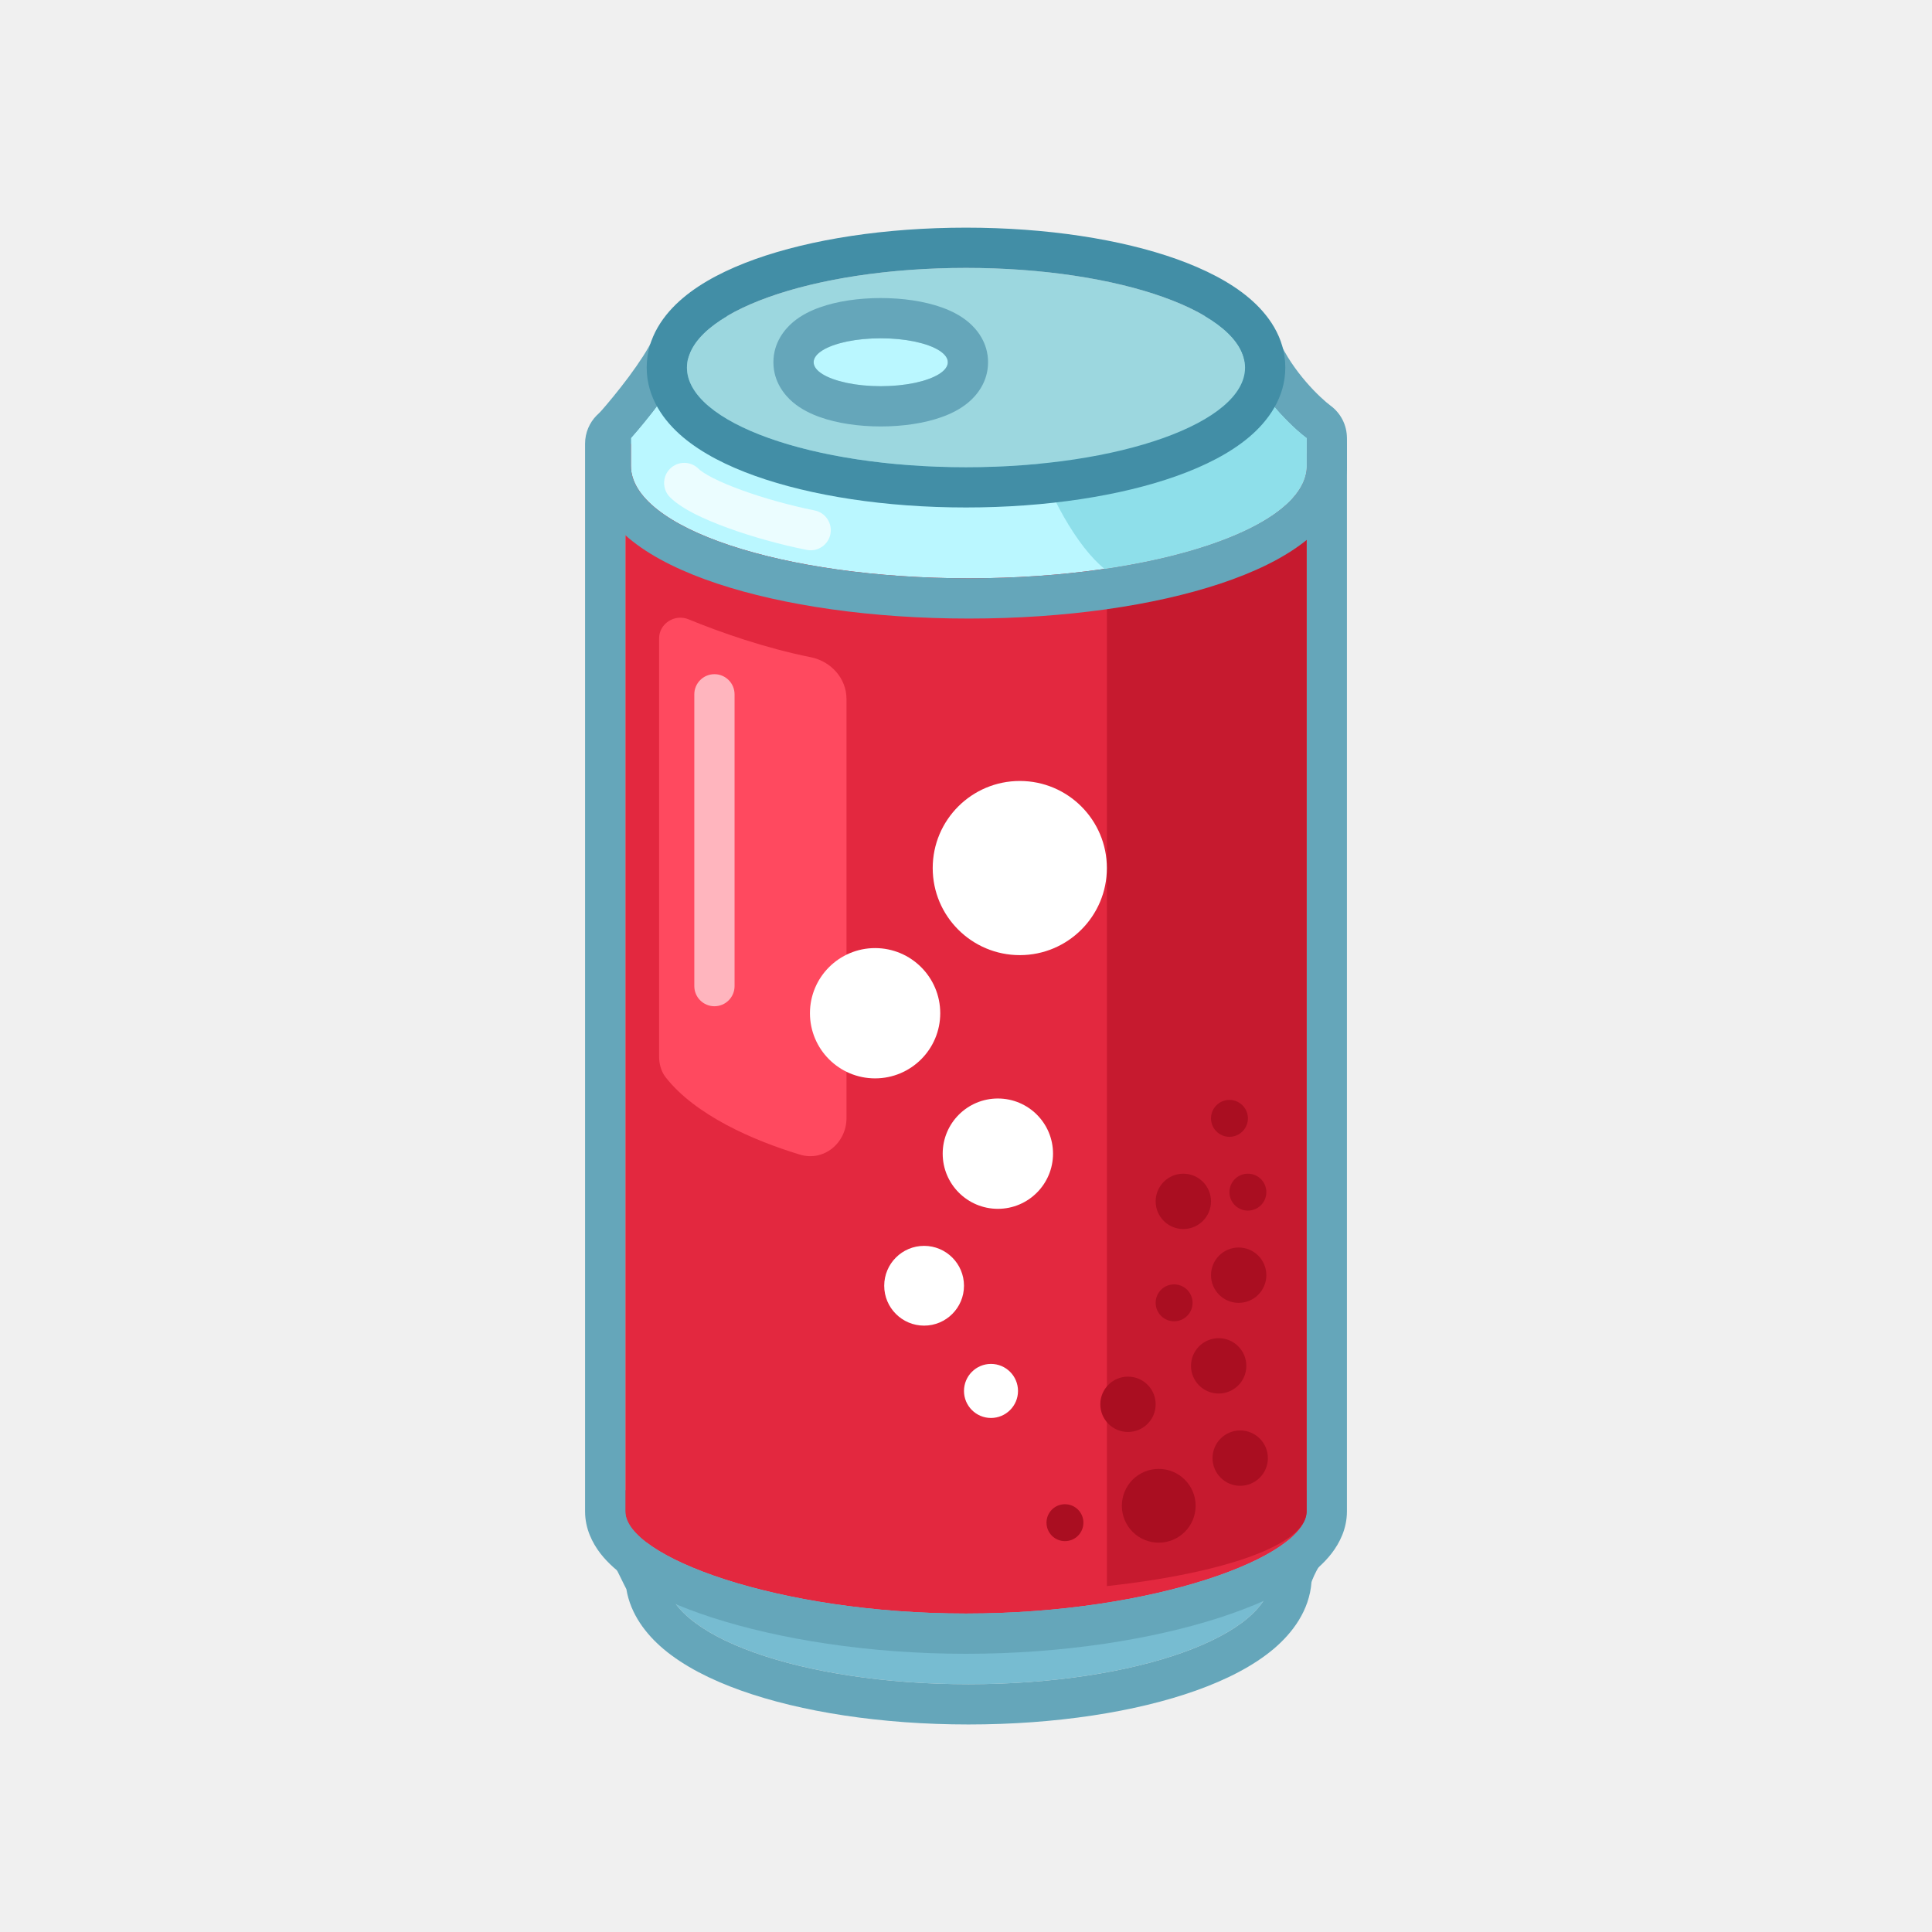
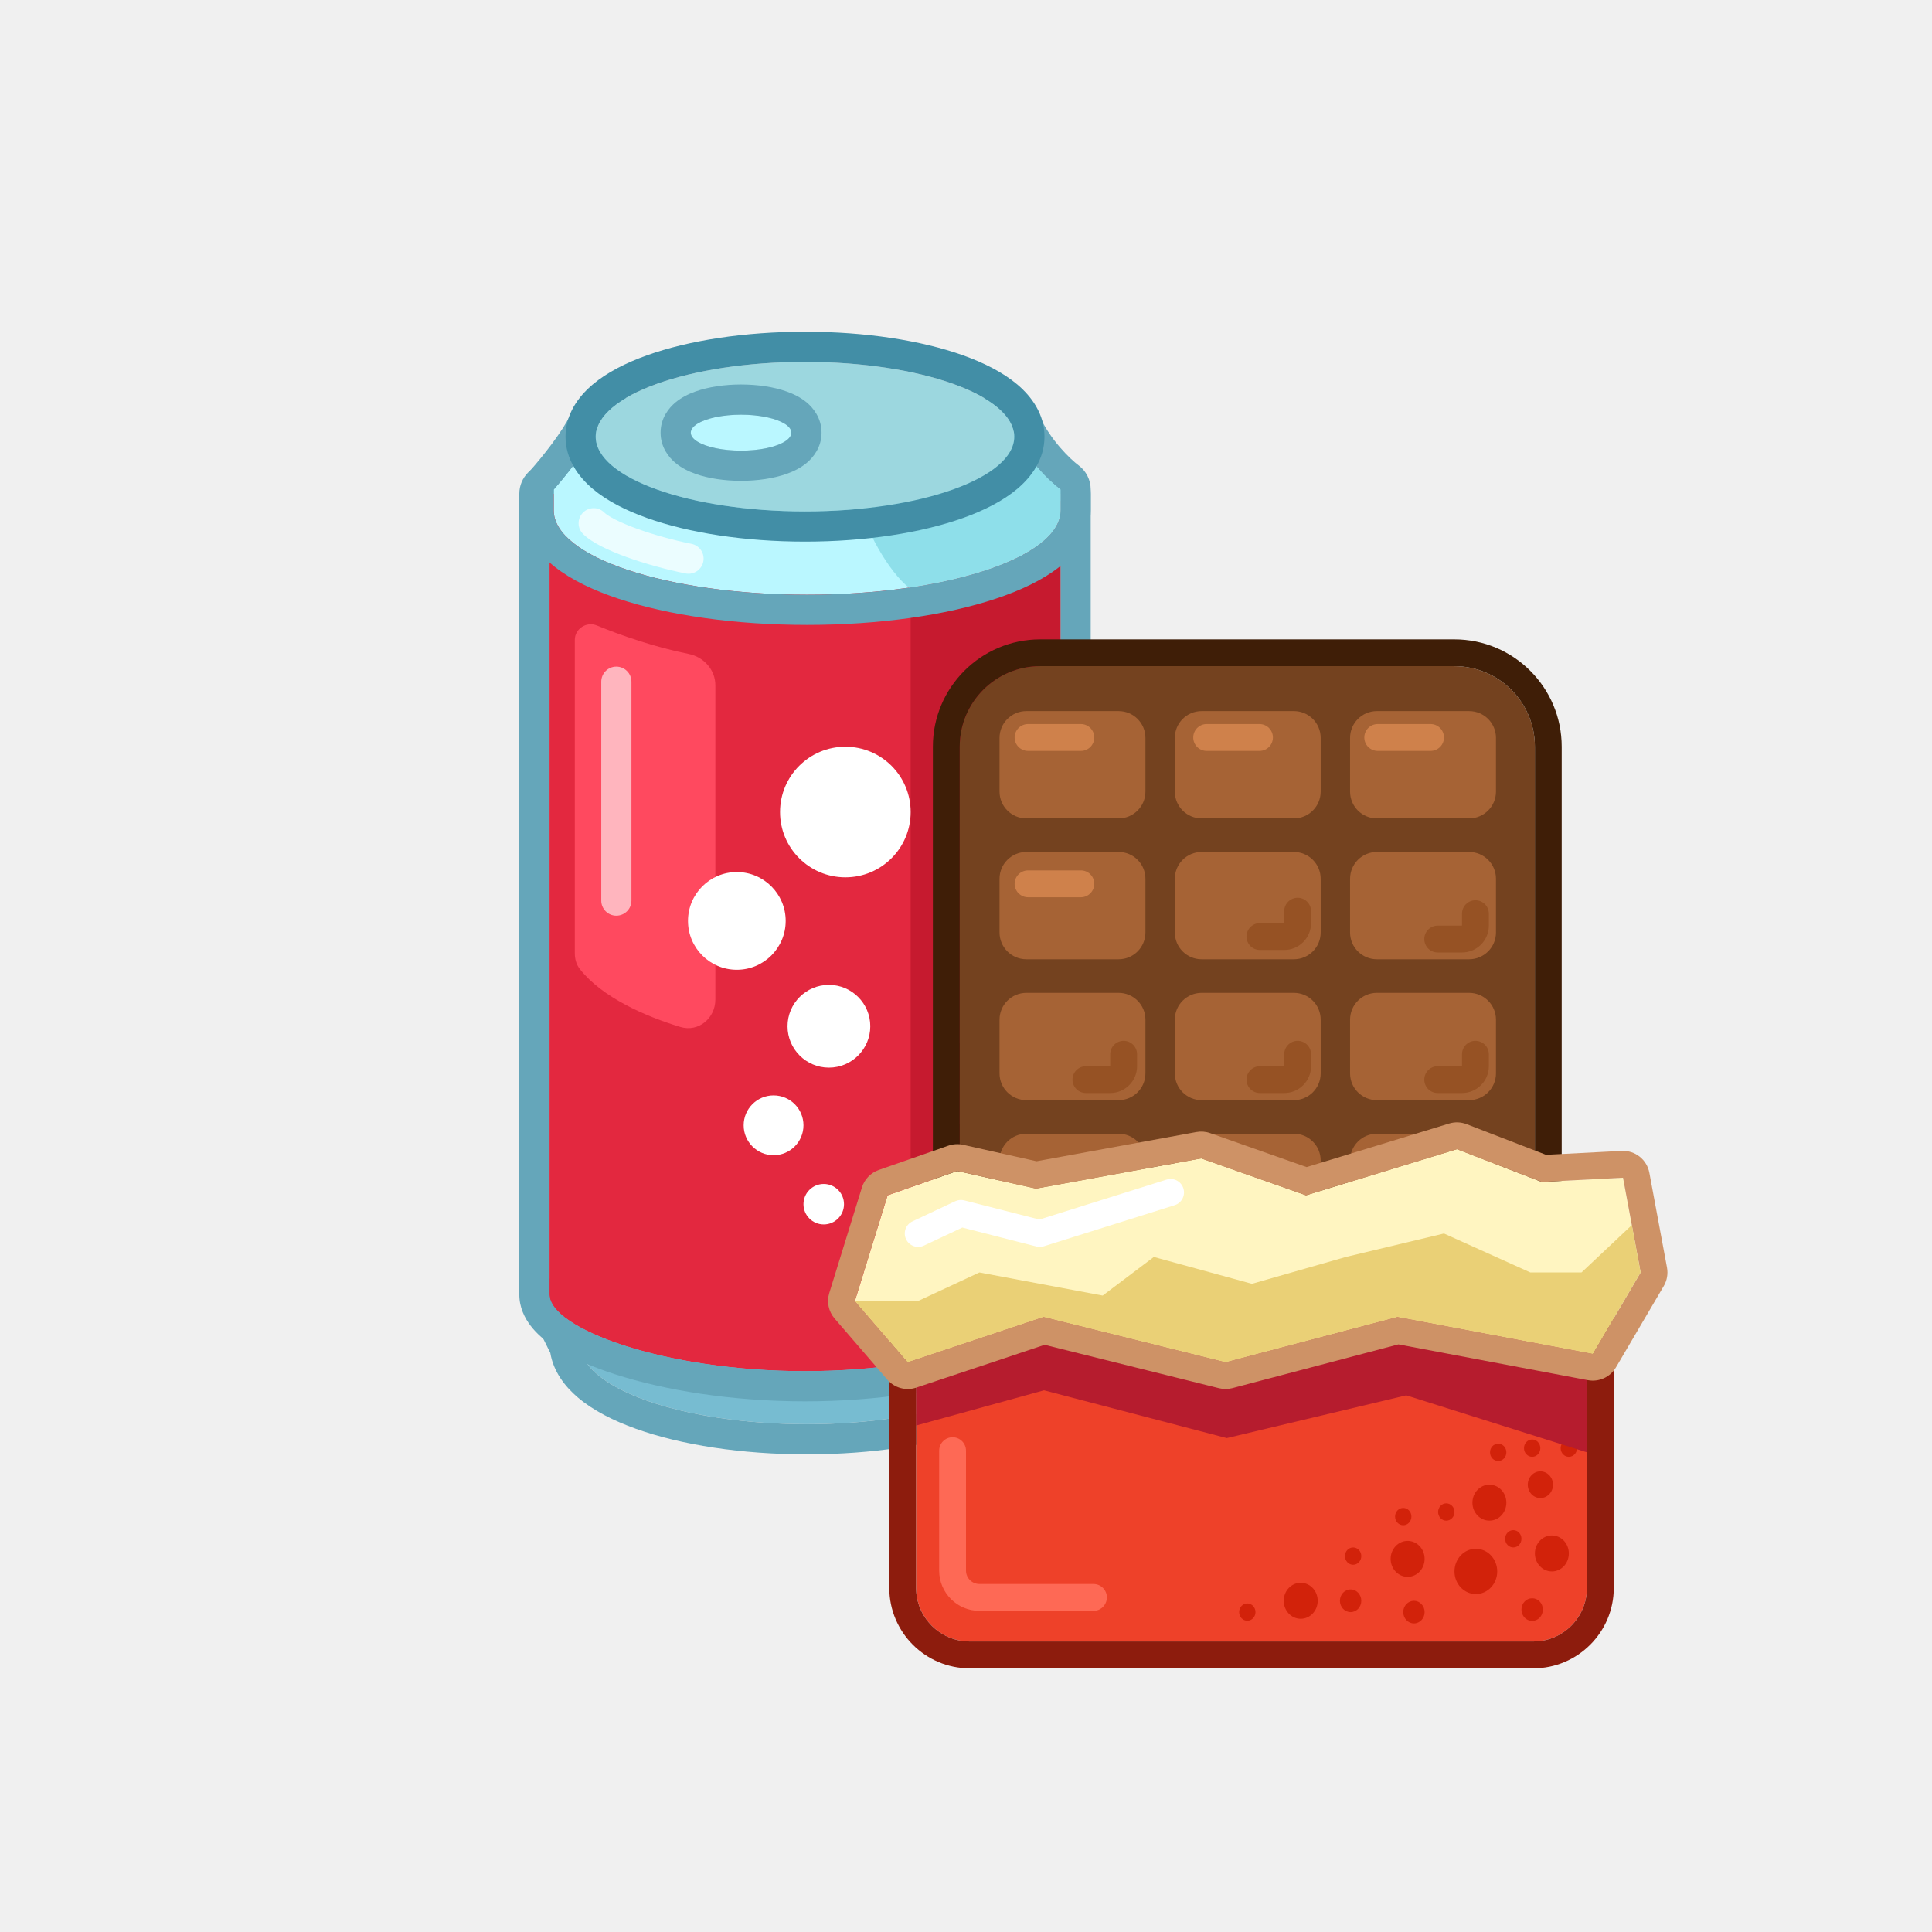
<svg xmlns="http://www.w3.org/2000/svg" width="48" height="48" viewBox="0 0 48 48" fill="none">
-   <path d="M24.062 41.844C28.219 41.844 31.589 40.641 31.589 39.156C31.638 38.881 31.967 38.188 32.25 38H15.75C16.15 38.2 16.357 38.938 16.536 39.156C16.536 40.641 19.906 41.844 24.062 41.844Z" fill="#77BCD1" />
-   <path fill-rule="evenodd" clip-rule="evenodd" d="M32.25 38C32.011 38.158 31.74 38.677 31.631 39C31.611 39.06 31.597 39.113 31.589 39.156C31.589 40.641 28.219 41.844 24.062 41.844C19.905 41.844 16.536 40.641 16.536 39.156C16.504 39.118 16.472 39.064 16.439 39C16.409 38.943 16.377 38.878 16.344 38.809C16.2 38.51 16.018 38.134 15.75 38H32.25ZM15.562 39.481C15.538 39.436 15.516 39.392 15.497 39.353C15.473 39.305 15.453 39.264 15.434 39.225C15.402 39.159 15.375 39.102 15.34 39.035C15.293 38.946 15.258 38.89 15.233 38.856C14.864 38.633 14.676 38.196 14.777 37.77C14.883 37.319 15.286 37 15.75 37H32.25C32.691 37 33.08 37.289 33.207 37.712C33.329 38.115 33.184 38.549 32.851 38.799C32.847 38.804 32.842 38.811 32.836 38.819C32.801 38.865 32.758 38.933 32.713 39.017C32.669 39.1 32.631 39.183 32.603 39.253C32.595 39.275 32.588 39.292 32.584 39.306C32.531 40.014 32.111 40.571 31.643 40.967C31.137 41.394 30.465 41.733 29.721 41.999C28.225 42.533 26.224 42.844 24.062 42.844C21.9 42.844 19.9 42.533 18.404 41.999C17.66 41.733 16.988 41.394 16.482 40.967C16.053 40.604 15.665 40.106 15.562 39.481Z" fill="#65A6BA" />
-   <path d="M32.464 11.023H15.536V37.55C15.536 38.675 19.325 40.088 24 40.088C28.675 40.088 32.464 38.675 32.464 37.55V11.023Z" fill="#E3283F" />
-   <path fill-rule="evenodd" clip-rule="evenodd" d="M14.536 11.023C14.536 10.471 14.983 10.023 15.536 10.023H32.464C33.017 10.023 33.464 10.471 33.464 11.023V37.55C33.464 37.98 33.283 38.334 33.084 38.593C32.886 38.85 32.628 39.067 32.361 39.249C31.825 39.612 31.107 39.93 30.292 40.193C28.65 40.722 26.429 41.088 24 41.088C21.571 41.088 19.35 40.722 17.708 40.193C16.893 39.93 16.175 39.612 15.639 39.249C15.372 39.067 15.114 38.85 14.915 38.593C14.717 38.334 14.536 37.98 14.536 37.55V11.023ZM32.464 11.023V37.55C32.464 38.675 28.675 40.088 24 40.088C19.325 40.088 15.536 38.675 15.536 37.55V11.023H32.464Z" fill="#65A6BA" />
-   <path d="M32.464 37.55V11.262H27.5V39.406C30.428 39.085 32.464 38.375 32.464 37.55Z" fill="#C61A2F" />
-   <path d="M29.705 37.41C29.705 37.917 29.294 38.327 28.788 38.327C28.282 38.327 27.872 37.917 27.872 37.41C27.872 36.904 28.282 36.494 28.788 36.494C29.294 36.494 29.705 36.904 29.705 37.41Z" fill="#AA0E21" />
-   <path d="M31.5 36.226C31.5 36.606 31.192 36.914 30.812 36.914C30.433 36.914 30.125 36.606 30.125 36.226C30.125 35.847 30.433 35.539 30.812 35.539C31.192 35.539 31.5 35.847 31.5 36.226Z" fill="#AA0E21" />
-   <path d="M28.712 34.889C28.712 35.269 28.404 35.577 28.024 35.577C27.645 35.577 27.337 35.269 27.337 34.889C27.337 34.51 27.645 34.202 28.024 34.202C28.404 34.202 28.712 34.51 28.712 34.889Z" fill="#AA0E21" />
-   <path d="M31.462 31.681C31.462 32.061 31.154 32.369 30.774 32.369C30.395 32.369 30.087 32.061 30.087 31.681C30.087 31.302 30.395 30.994 30.774 30.994C31.154 30.994 31.462 31.302 31.462 31.681Z" fill="#AA0E21" />
-   <path d="M29.629 32.368C29.629 32.622 29.423 32.827 29.17 32.827C28.917 32.827 28.712 32.622 28.712 32.368C28.712 32.115 28.917 31.91 29.17 31.91C29.423 31.91 29.629 32.115 29.629 32.368Z" fill="#AA0E21" />
-   <path d="M31.462 29.619C31.462 29.872 31.257 30.077 31.003 30.077C30.75 30.077 30.545 29.872 30.545 29.619C30.545 29.365 30.75 29.16 31.003 29.16C31.257 29.16 31.462 29.365 31.462 29.619Z" fill="#AA0E21" />
-   <path d="M30.965 33.935C30.965 34.314 30.657 34.622 30.278 34.622C29.898 34.622 29.59 34.314 29.59 33.935C29.59 33.555 29.898 33.247 30.278 33.247C30.657 33.247 30.965 33.555 30.965 33.935Z" fill="#AA0E21" />
-   <path d="M30.087 29.848C30.087 30.227 29.779 30.535 29.399 30.535C29.02 30.535 28.712 30.227 28.712 29.848C28.712 29.468 29.02 29.16 29.399 29.16C29.779 29.16 30.087 29.468 30.087 29.848Z" fill="#AA0E21" />
-   <path d="M31.004 27.785C31.004 28.038 30.798 28.244 30.545 28.244C30.292 28.244 30.087 28.038 30.087 27.785C30.087 27.532 30.292 27.327 30.545 27.327C30.798 27.327 31.004 27.532 31.004 27.785Z" fill="#AA0E21" />
-   <path d="M26.917 37.83C26.917 38.084 26.712 38.289 26.458 38.289C26.205 38.289 26 38.084 26 37.83C26 37.577 26.205 37.372 26.458 37.372C26.712 37.372 26.917 37.577 26.917 37.83Z" fill="#AA0E21" />
-   <path d="M24.07 14.368C28.706 14.368 32.464 13.117 32.464 11.574V10.883C32.113 10.624 31.299 9.852 30.852 8.847H17.123C16.825 9.506 16.034 10.479 15.675 10.883V11.574C15.675 13.117 19.433 14.368 24.07 14.368Z" fill="#BAF7FF" />
-   <path fill-rule="evenodd" clip-rule="evenodd" d="M14.675 10.883C14.675 10.639 14.765 10.403 14.927 10.22C15.089 10.037 15.358 9.715 15.62 9.364C15.891 8.998 16.109 8.662 16.212 8.435C16.373 8.077 16.73 7.847 17.123 7.847H30.852C31.248 7.847 31.606 8.08 31.767 8.441C32.123 9.245 32.803 9.89 33.059 10.08C33.314 10.268 33.464 10.567 33.464 10.883V11.574C33.464 12.398 32.962 13.024 32.423 13.448C31.873 13.881 31.139 14.227 30.321 14.499C28.675 15.047 26.465 15.368 24.07 15.368C21.674 15.368 19.464 15.047 17.818 14.499C17 14.227 16.266 13.881 15.716 13.448C15.178 13.024 14.675 12.398 14.675 11.574V10.883ZM17.123 8.847H30.852C31.299 9.852 32.113 10.624 32.464 10.883V11.574C32.464 13.117 28.706 14.368 24.07 14.368C19.433 14.368 15.675 13.117 15.675 11.574V10.883C16.034 10.479 16.825 9.506 17.123 8.847Z" fill="#65A6BA" />
-   <path d="M32.464 10.883V11.574C32.464 12.718 30.4 13.701 27.443 14.134C26.788 13.612 26 12.281 25.625 10.883C25.625 10.883 27.8 10.848 29 10.25C29.812 9.845 30.853 8.847 30.853 8.847C31.299 9.852 32.113 10.624 32.464 10.883Z" fill="#8EDFEA" />
-   <path d="M30.933 9.132C30.933 10.499 27.829 11.608 24 11.608C20.171 11.608 17.067 10.499 17.067 9.132C17.067 7.764 20.171 6.656 24 6.656C27.829 6.656 30.933 7.764 30.933 9.132Z" fill="#9CD7DF" />
-   <path fill-rule="evenodd" clip-rule="evenodd" d="M29.239 11.824C27.85 12.32 25.998 12.608 24 12.608C22.002 12.608 20.15 12.32 18.761 11.824C18.071 11.578 17.442 11.261 16.967 10.86C16.495 10.462 16.067 9.882 16.067 9.132C16.067 8.381 16.495 7.802 16.967 7.404C17.442 7.002 18.071 6.686 18.761 6.439C20.15 5.943 22.002 5.656 24 5.656C25.998 5.656 27.85 5.943 29.239 6.439C29.928 6.686 30.558 7.002 31.033 7.404C31.504 7.802 31.933 8.381 31.933 9.132C31.933 9.882 31.504 10.462 31.033 10.86C30.558 11.261 29.928 11.578 29.239 11.824ZM24 11.608C27.829 11.608 30.933 10.499 30.933 9.132C30.933 7.764 27.829 6.656 24 6.656C20.171 6.656 17.067 7.764 17.067 9.132C17.067 10.499 20.171 11.608 24 11.608Z" fill="#428EA6" />
-   <path d="M23.548 9C23.548 9.328 22.802 9.595 21.882 9.595C20.961 9.595 20.215 9.328 20.215 9C20.215 8.671 20.961 8.405 21.882 8.405C22.802 8.405 23.548 8.671 23.548 9Z" fill="#BAF7FF" />
-   <path fill-rule="evenodd" clip-rule="evenodd" d="M22.746 9.508C22.735 9.511 22.723 9.514 22.71 9.516C22.466 9.566 22.183 9.595 21.882 9.595C21.58 9.595 21.297 9.566 21.053 9.516C21.041 9.514 21.029 9.511 21.017 9.508C20.536 9.404 20.215 9.215 20.215 9C20.215 8.784 20.536 8.595 21.017 8.491C21.029 8.488 21.041 8.486 21.053 8.483C21.297 8.433 21.58 8.405 21.882 8.405C22.183 8.405 22.466 8.433 22.71 8.483C22.723 8.486 22.735 8.488 22.746 8.491C23.227 8.595 23.548 8.784 23.548 9C23.548 9.215 23.227 9.404 22.746 9.508ZM23.396 10.362C22.961 10.518 22.425 10.595 21.882 10.595C21.338 10.595 20.802 10.518 20.367 10.362C20.154 10.286 19.91 10.172 19.701 9.995C19.497 9.823 19.215 9.49 19.215 9C19.215 8.509 19.497 8.177 19.701 8.004C19.91 7.827 20.154 7.713 20.367 7.637C20.802 7.482 21.338 7.405 21.882 7.405C22.425 7.405 22.961 7.482 23.396 7.637C23.61 7.713 23.853 7.827 24.062 8.004C24.267 8.177 24.548 8.509 24.548 9C24.548 9.49 24.267 9.823 24.062 9.995C23.853 10.172 23.61 10.286 23.396 10.362Z" fill="#65A6BA" />
-   <path fill-rule="evenodd" clip-rule="evenodd" d="M16.646 11.646C16.842 11.451 17.158 11.451 17.354 11.646C17.401 11.694 17.515 11.775 17.717 11.878C17.91 11.976 18.153 12.078 18.429 12.178C18.98 12.379 19.637 12.561 20.239 12.682C20.509 12.736 20.685 12.999 20.631 13.27C20.577 13.541 20.313 13.716 20.043 13.662C19.394 13.533 18.689 13.337 18.087 13.118C17.786 13.009 17.504 12.891 17.264 12.77C17.034 12.652 16.807 12.514 16.646 12.354C16.451 12.158 16.451 11.842 16.646 11.646Z" fill="#EBFDFF" />
-   <path d="M20.146 16.329C19.015 16.103 17.891 15.709 17.105 15.386C16.764 15.246 16.375 15.492 16.375 15.862V26.246C16.375 26.432 16.424 26.618 16.538 26.765C17.273 27.705 18.712 28.335 19.874 28.686C20.469 28.866 21.031 28.398 21.031 27.776V17.365C21.031 16.855 20.646 16.43 20.146 16.329Z" fill="#FF495F" />
-   <path fill-rule="evenodd" clip-rule="evenodd" d="M17.75 16.75C18.026 16.75 18.25 16.974 18.25 17.25V24.5C18.25 24.776 18.026 25 17.75 25C17.474 25 17.25 24.776 17.25 24.5V17.25C17.25 16.974 17.474 16.75 17.75 16.75Z" fill="#FFB5BE" />
-   <path d="M23.95 31.944C23.95 32.491 23.506 32.935 22.959 32.935C22.412 32.935 21.968 32.491 21.968 31.944C21.968 31.397 22.412 30.953 22.959 30.953C23.506 30.953 23.95 31.397 23.95 31.944Z" fill="white" />
-   <path d="M25.292 34.558C25.292 34.928 24.991 35.229 24.621 35.229C24.25 35.229 23.95 34.928 23.95 34.558C23.95 34.187 24.25 33.886 24.621 33.886C24.991 33.886 25.292 34.187 25.292 34.558Z" fill="white" />
-   <path d="M26.162 28.662C26.162 29.419 25.549 30.033 24.792 30.033C24.035 30.033 23.421 29.419 23.421 28.662C23.421 27.905 24.035 27.292 24.792 27.292C25.549 27.292 26.162 27.905 26.162 28.662Z" fill="white" />
-   <path d="M23.36 25.173C23.36 26.067 22.635 26.792 21.741 26.792C20.848 26.792 20.123 26.067 20.123 25.173C20.123 24.28 20.848 23.555 21.741 23.555C22.635 23.555 23.36 24.28 23.36 25.173Z" fill="white" />
-   <path d="M27.5 21.567C27.5 22.761 26.531 23.73 25.337 23.73C24.142 23.73 23.173 22.761 23.173 21.567C23.173 20.372 24.142 19.403 25.337 19.403C26.531 19.403 27.5 20.372 27.5 21.567Z" fill="white" />
+   <path d="M20.047 35.383C23.165 35.383 25.692 34.481 25.692 33.367C25.729 33.161 25.975 32.641 26.188 32.5H13.812C14.113 32.65 14.268 33.203 14.402 33.367C14.402 34.481 16.929 35.383 20.047 35.383Z" fill="#77BCD1" />
+   <path fill-rule="evenodd" clip-rule="evenodd" d="M26.188 32.5C26.008 32.619 25.805 33.007 25.724 33.25C25.709 33.295 25.698 33.335 25.692 33.367C25.692 34.481 23.165 35.383 20.047 35.383C16.929 35.383 14.402 34.481 14.402 33.367C14.379 33.339 14.354 33.298 14.329 33.25C14.307 33.207 14.283 33.159 14.258 33.107C14.15 32.883 14.014 32.601 13.813 32.5H26.188ZM13.672 33.611C13.654 33.577 13.637 33.544 13.623 33.515C13.605 33.479 13.59 33.448 13.576 33.419C13.552 33.369 13.531 33.327 13.505 33.277C13.47 33.209 13.444 33.167 13.425 33.142C13.148 32.975 13.007 32.647 13.083 32.328C13.163 31.989 13.465 31.75 13.813 31.75H26.188C26.518 31.75 26.81 31.967 26.906 32.284C26.997 32.586 26.888 32.912 26.638 33.099C26.635 33.103 26.631 33.108 26.627 33.114C26.601 33.148 26.569 33.2 26.535 33.263C26.502 33.325 26.473 33.387 26.453 33.44C26.446 33.456 26.442 33.469 26.438 33.479C26.399 34.01 26.084 34.428 25.732 34.725C25.353 35.045 24.849 35.3 24.291 35.499C23.169 35.9 21.669 36.133 20.047 36.133C18.425 36.133 16.925 35.9 15.803 35.499C15.245 35.3 14.741 35.045 14.362 34.725C14.04 34.453 13.749 34.08 13.672 33.611Z" fill="#65A6BA" />
+   <path d="M26.348 12.268H13.652V32.163C13.652 33.007 16.494 34.066 20 34.066C23.506 34.066 26.348 33.007 26.348 32.163V12.268Z" fill="#E3283F" />
+   <path fill-rule="evenodd" clip-rule="evenodd" d="M12.902 12.268C12.902 11.853 13.238 11.518 13.652 11.518H26.348C26.762 11.518 27.098 11.853 27.098 12.268V32.163C27.098 32.485 26.962 32.751 26.813 32.944C26.664 33.138 26.471 33.3 26.271 33.437C25.869 33.709 25.331 33.947 24.719 34.144C23.488 34.541 21.822 34.816 20 34.816C18.178 34.816 16.513 34.541 15.281 34.144C14.67 33.947 14.132 33.709 13.73 33.437C13.529 33.3 13.336 33.138 13.187 32.944C13.038 32.751 12.902 32.485 12.902 32.163V12.268ZM26.348 12.268V32.163C26.348 33.007 23.506 34.066 20 34.066C16.494 34.066 13.652 33.007 13.652 32.163V12.268H26.348Z" fill="#65A6BA" />
+   <path d="M26.348 32.163V12.447H22.625V33.554C24.821 33.314 26.348 32.781 26.348 32.163Z" fill="#C61A2F" />
+   <path d="M24.279 32.058C24.279 32.437 23.971 32.745 23.591 32.745C23.211 32.745 22.904 32.437 22.904 32.058C22.904 31.678 23.211 31.37 23.591 31.37C23.971 31.37 24.279 31.678 24.279 32.058Z" fill="#AA0E21" />
+   <path d="M25.625 31.17C25.625 31.454 25.394 31.685 25.109 31.685C24.825 31.685 24.594 31.454 24.594 31.17C24.594 30.885 24.825 30.654 25.109 30.654C25.394 30.654 25.625 30.885 25.625 31.17Z" fill="#AA0E21" />
+   <path d="M23.534 30.167C23.534 30.452 23.303 30.683 23.018 30.683C22.733 30.683 22.503 30.452 22.503 30.167C22.503 29.882 22.733 29.651 23.018 29.651C23.303 29.651 23.534 29.882 23.534 30.167Z" fill="#AA0E21" />
+   <path d="M25.596 27.761C25.596 28.046 25.366 28.276 25.081 28.276C24.796 28.276 24.565 28.046 24.565 27.761C24.565 27.476 24.796 27.245 25.081 27.245C25.366 27.245 25.596 27.476 25.596 27.761Z" fill="#AA0E21" />
+   <path d="M24.221 28.276C24.221 28.466 24.067 28.62 23.878 28.62C23.688 28.62 23.534 28.466 23.534 28.276C23.534 28.087 23.688 27.933 23.878 27.933C24.067 27.933 24.221 28.087 24.221 28.276Z" fill="#AA0E21" />
+   <path d="M25.596 26.214C25.596 26.404 25.442 26.558 25.253 26.558C25.063 26.558 24.909 26.404 24.909 26.214C24.909 26.024 25.063 25.87 25.253 25.87C25.442 25.87 25.596 26.024 25.596 26.214Z" fill="#AA0E21" />
+   <path d="M25.224 29.451C25.224 29.736 24.993 29.967 24.708 29.967C24.424 29.967 24.193 29.736 24.193 29.451C24.193 29.166 24.424 28.935 24.708 28.935C24.993 28.935 25.224 29.166 25.224 29.451Z" fill="#AA0E21" />
+   <path d="M24.565 26.386C24.565 26.671 24.334 26.901 24.05 26.901C23.765 26.901 23.534 26.671 23.534 26.386C23.534 26.101 23.765 25.87 24.05 25.87C24.334 25.87 24.565 26.101 24.565 26.386Z" fill="#AA0E21" />
+   <path d="M25.253 24.839C25.253 25.029 25.099 25.183 24.909 25.183C24.719 25.183 24.565 25.029 24.565 24.839C24.565 24.649 24.719 24.495 24.909 24.495C25.099 24.495 25.253 24.649 25.253 24.839Z" fill="#AA0E21" />
+   <path d="M22.188 32.373C22.188 32.563 22.034 32.717 21.844 32.717C21.654 32.717 21.5 32.563 21.5 32.373C21.5 32.183 21.654 32.029 21.844 32.029C22.034 32.029 22.188 32.183 22.188 32.373Z" fill="#AA0E21" />
+   <path d="M20.052 14.776C23.53 14.776 26.348 13.838 26.348 12.681V12.162C26.085 11.968 25.474 11.389 25.14 10.635H14.842C14.619 11.129 14.026 11.859 13.757 12.162V12.681C13.757 13.838 16.575 14.776 20.052 14.776Z" fill="#BAF7FF" />
+   <path fill-rule="evenodd" clip-rule="evenodd" d="M13.007 12.162C13.007 11.979 13.074 11.802 13.195 11.665C13.317 11.528 13.519 11.286 13.715 11.023C13.919 10.749 14.082 10.496 14.159 10.326C14.28 10.058 14.548 9.885 14.842 9.885H25.14C25.436 9.885 25.705 10.06 25.825 10.331C26.093 10.934 26.603 11.418 26.795 11.56C26.986 11.701 27.098 11.925 27.098 12.162V12.681C27.098 13.299 26.721 13.768 26.317 14.086C25.905 14.41 25.355 14.67 24.741 14.874C23.507 15.285 21.849 15.526 20.052 15.526C18.256 15.526 16.598 15.285 15.364 14.874C14.751 14.67 14.2 14.41 13.787 14.086C13.384 13.768 13.007 13.299 13.007 12.681V12.162ZM14.842 10.635H25.14C25.474 11.389 26.085 11.968 26.348 12.162V12.681C26.348 13.838 23.53 14.776 20.052 14.776C16.575 14.776 13.757 13.838 13.757 12.681V12.162C14.026 11.859 14.619 11.129 14.842 10.635Z" fill="#65A6BA" />
+   <path d="M26.349 12.162V12.681C26.349 13.538 24.8 14.276 22.583 14.6C22.091 14.209 21.5 13.211 21.219 12.162C21.219 12.162 22.85 12.136 23.75 11.687C24.36 11.384 25.14 10.635 25.14 10.635C25.474 11.389 26.085 11.968 26.349 12.162Z" fill="#8EDFEA" />
+   <path d="M25.2 10.849C25.2 11.874 22.872 12.706 20 12.706C17.128 12.706 14.8 11.874 14.8 10.849C14.8 9.823 17.128 8.992 20 8.992C22.872 8.992 25.2 9.823 25.2 10.849Z" fill="#9CD7DF" />
+   <path fill-rule="evenodd" clip-rule="evenodd" d="M23.929 12.868C22.888 13.24 21.499 13.456 20 13.456C18.502 13.456 17.112 13.24 16.071 12.868C15.554 12.683 15.082 12.446 14.725 12.145C14.372 11.846 14.05 11.412 14.05 10.849C14.05 10.286 14.372 9.851 14.725 9.553C15.082 9.252 15.554 9.014 16.071 8.829C17.112 8.457 18.502 8.242 20 8.242C21.499 8.242 22.888 8.457 23.929 8.829C24.447 9.014 24.918 9.252 25.275 9.553C25.628 9.851 25.95 10.286 25.95 10.849C25.95 11.412 25.628 11.846 25.275 12.145C24.918 12.446 24.447 12.683 23.929 12.868ZM20 12.706C22.872 12.706 25.2 11.874 25.2 10.849C25.2 9.823 22.872 8.992 20 8.992C17.128 8.992 14.8 9.823 14.8 10.849C14.8 11.874 17.128 12.706 20 12.706Z" fill="#428EA6" />
+   <path d="M19.661 10.75C19.661 10.996 19.102 11.196 18.411 11.196C17.721 11.196 17.162 10.996 17.162 10.75C17.162 10.503 17.721 10.303 18.411 10.303C19.102 10.303 19.661 10.503 19.661 10.75Z" fill="#BAF7FF" />
+   <path fill-rule="evenodd" clip-rule="evenodd" d="M19.06 11.131C19.051 11.133 19.042 11.135 19.033 11.137C18.85 11.175 18.638 11.196 18.411 11.196C18.185 11.196 17.973 11.175 17.79 11.137C17.781 11.135 17.772 11.133 17.763 11.131C17.402 11.053 17.162 10.912 17.162 10.75C17.162 10.588 17.402 10.447 17.763 10.368C17.772 10.366 17.781 10.364 17.79 10.363C17.973 10.325 18.185 10.303 18.411 10.303C18.638 10.303 18.85 10.325 19.033 10.363C19.042 10.364 19.051 10.366 19.06 10.368C19.42 10.447 19.661 10.588 19.661 10.75C19.661 10.912 19.42 11.053 19.06 11.131ZM19.547 11.772C19.221 11.888 18.819 11.946 18.411 11.946C18.003 11.946 17.602 11.888 17.275 11.772C17.115 11.715 16.933 11.629 16.776 11.497C16.622 11.367 16.412 11.118 16.412 10.75C16.412 10.382 16.622 10.133 16.776 10.003C16.933 9.871 17.115 9.785 17.275 9.728C17.602 9.611 18.003 9.553 18.411 9.553C18.819 9.553 19.221 9.611 19.547 9.728C19.707 9.785 19.89 9.871 20.047 10.003C20.2 10.133 20.411 10.382 20.411 10.75C20.411 11.118 20.2 11.367 20.047 11.497C19.89 11.629 19.707 11.715 19.547 11.772Z" fill="#65A6BA" />
+   <path fill-rule="evenodd" clip-rule="evenodd" d="M14.485 12.735C14.631 12.588 14.869 12.588 15.015 12.735C15.051 12.771 15.136 12.832 15.288 12.909C15.433 12.982 15.614 13.059 15.821 13.134C16.235 13.284 16.728 13.421 17.179 13.511C17.382 13.552 17.514 13.749 17.473 13.953C17.433 14.155 17.235 14.287 17.032 14.247C16.546 14.149 16.017 14.003 15.565 13.839C15.34 13.757 15.128 13.668 14.948 13.577C14.775 13.489 14.605 13.386 14.485 13.265C14.338 13.119 14.338 12.881 14.485 12.735Z" fill="#EBFDFF" />
+   <path d="M17.11 16.247C16.261 16.078 15.418 15.782 14.829 15.54C14.573 15.434 14.281 15.62 14.281 15.897V23.685C14.281 23.824 14.318 23.963 14.404 24.073C14.955 24.779 16.034 25.251 16.905 25.515C17.352 25.65 17.773 25.299 17.773 24.832V17.024C17.773 16.641 17.485 16.322 17.11 16.247Z" fill="#FF495F" />
+   <path fill-rule="evenodd" clip-rule="evenodd" d="M15.312 16.562C15.52 16.562 15.688 16.73 15.688 16.938V22.375C15.688 22.582 15.52 22.75 15.312 22.75C15.105 22.75 14.938 22.582 14.938 22.375V16.938C14.938 16.73 15.105 16.562 15.312 16.562Z" fill="#FFB5BE" />
+   <path d="M19.962 27.958C19.962 28.368 19.63 28.701 19.219 28.701C18.809 28.701 18.476 28.368 18.476 27.958C18.476 27.547 18.809 27.215 19.219 27.215C19.63 27.215 19.962 27.547 19.962 27.958Z" fill="white" />
+   <path d="M20.969 29.918C20.969 30.196 20.744 30.421 20.466 30.421C20.188 30.421 19.962 30.196 19.962 29.918C19.962 29.64 20.188 29.415 20.466 29.415C20.744 29.415 20.969 29.64 20.969 29.918Z" fill="white" />
+   <path d="M21.622 25.497C21.622 26.064 21.162 26.525 20.594 26.525C20.026 26.525 19.566 26.064 19.566 25.497C19.566 24.929 20.026 24.469 20.594 24.469C21.162 24.469 21.622 24.929 21.622 25.497Z" fill="white" />
+   <path d="M19.52 22.88C19.52 23.55 18.977 24.094 18.306 24.094C17.636 24.094 17.093 23.55 17.093 22.88C17.093 22.21 17.636 21.666 18.306 21.666C18.977 21.666 19.52 22.21 19.52 22.88Z" fill="white" />
+   <path d="M22.625 20.175C22.625 21.071 21.899 21.797 21.003 21.797C20.107 21.797 19.38 21.071 19.38 20.175C19.38 19.279 20.107 18.552 21.003 18.552C21.899 18.552 22.625 19.279 22.625 20.175Z" fill="white" />
+   <path d="M23.844 18.551C23.844 17.447 24.739 16.551 25.844 16.551H36.134C37.238 16.551 38.134 17.447 38.134 18.551V36.115C38.134 37.22 37.238 38.115 36.134 38.115H25.844C24.739 38.115 23.844 37.22 23.844 36.115V18.551Z" fill="#74421F" />
+   <path fill-rule="evenodd" clip-rule="evenodd" d="M25.844 15.885H36.134C37.606 15.885 38.8 17.079 38.8 18.551V36.115C38.8 37.588 37.606 38.782 36.134 38.782H25.844C24.371 38.782 23.177 37.588 23.177 36.115V18.551C23.177 17.079 24.371 15.885 25.844 15.885ZM25.844 16.551C24.739 16.551 23.844 17.447 23.844 18.551V36.115C23.844 37.22 24.739 38.115 25.844 38.115H36.134C37.238 38.115 38.134 37.22 38.134 36.115V18.551C38.134 17.447 37.238 16.551 36.134 16.551H25.844Z" fill="#3F1E07" />
+   <path d="M24.833 18.333C24.833 17.965 25.132 17.667 25.5 17.667H27.792C28.16 17.667 28.458 17.965 28.458 18.333V19.667C28.458 20.035 28.16 20.333 27.792 20.333H25.5C25.132 20.333 24.833 20.035 24.833 19.667V18.333Z" fill="#A66335" />
+   <path d="M24.833 21.833C24.833 21.465 25.132 21.167 25.5 21.167H27.792C28.16 21.167 28.458 21.465 28.458 21.833V23.167C28.458 23.535 28.16 23.833 27.792 23.833H25.5C25.132 23.833 24.833 23.535 24.833 23.167V21.833Z" fill="#A66335" />
+   <path d="M24.833 25.333C24.833 24.965 25.132 24.667 25.5 24.667H27.792C28.16 24.667 28.458 24.965 28.458 25.333V26.667C28.458 27.035 28.16 27.333 27.792 27.333H25.5C25.132 27.333 24.833 27.035 24.833 26.667V25.333Z" fill="#A66335" />
+   <path d="M24.833 28.833C24.833 28.465 25.132 28.167 25.5 28.167H27.792C28.16 28.167 28.458 28.465 28.458 28.833V30.167C28.458 30.535 28.16 30.833 27.792 30.833H25.5C25.132 30.833 24.833 30.535 24.833 30.167V28.833Z" fill="#A66335" />
+   <path d="M29.188 18.333C29.188 17.965 29.486 17.667 29.854 17.667H32.146C32.514 17.667 32.812 17.965 32.812 18.333V19.667C32.812 20.035 32.514 20.333 32.146 20.333H29.854C29.486 20.333 29.188 20.035 29.188 19.667V18.333Z" fill="#A66335" />
+   <path d="M29.188 21.833C29.188 21.465 29.486 21.167 29.854 21.167H32.146C32.514 21.167 32.812 21.465 32.812 21.833V23.167C32.812 23.535 32.514 23.833 32.146 23.833H29.854C29.486 23.833 29.188 23.535 29.188 23.167V21.833Z" fill="#A66335" />
+   <path d="M29.188 25.333C29.188 24.965 29.486 24.667 29.854 24.667H32.146C32.514 24.667 32.812 24.965 32.812 25.333V26.667C32.812 27.035 32.514 27.333 32.146 27.333H29.854C29.486 27.333 29.188 27.035 29.188 26.667V25.333Z" fill="#A66335" />
+   <path d="M29.188 28.833C29.188 28.465 29.486 28.167 29.854 28.167H32.146C32.514 28.167 32.812 28.465 32.812 28.833V30.167C32.812 30.535 32.514 30.833 32.146 30.833H29.854C29.486 30.833 29.188 30.535 29.188 30.167V28.833Z" fill="#A66335" />
+   <path d="M33.542 18.333C33.542 17.965 33.84 17.667 34.208 17.667H36.5C36.868 17.667 37.167 17.965 37.167 18.333V19.667C37.167 20.035 36.868 20.333 36.5 20.333H34.208C33.84 20.333 33.542 20.035 33.542 19.667V18.333Z" fill="#A66335" />
+   <path d="M33.542 21.833C33.542 21.465 33.84 21.167 34.208 21.167H36.5C36.868 21.167 37.167 21.465 37.167 21.833V23.167C37.167 23.535 36.868 23.833 36.5 23.833H34.208C33.84 23.833 33.542 23.535 33.542 23.167V21.833Z" fill="#A66335" />
+   <path d="M33.542 25.333C33.542 24.965 33.84 24.667 34.208 24.667H36.5C36.868 24.667 37.167 24.965 37.167 25.333V26.667C37.167 27.035 36.868 27.333 36.5 27.333H34.208C33.84 27.333 33.542 27.035 33.542 26.667V25.333Z" fill="#A66335" />
+   <path d="M33.542 28.833C33.542 28.465 33.84 28.167 34.208 28.167H36.5C36.868 28.167 37.167 28.465 37.167 28.833V30.167C37.167 30.535 36.868 30.833 36.5 30.833H34.208C33.84 30.833 33.542 30.535 33.542 30.167V28.833Z" fill="#A66335" />
+   <path fill-rule="evenodd" clip-rule="evenodd" d="M25.208 21.958C25.208 21.774 25.358 21.625 25.542 21.625H26.854C27.038 21.625 27.187 21.774 27.187 21.958C27.187 22.142 27.038 22.292 26.854 22.292H25.542C25.358 22.292 25.208 22.142 25.208 21.958Z" fill="#CF814B" />
+   <path fill-rule="evenodd" clip-rule="evenodd" d="M29.646 18.323C29.646 18.139 29.795 17.989 29.979 17.989H31.292C31.476 17.989 31.625 18.139 31.625 18.323C31.625 18.507 31.476 18.656 31.292 18.656H29.979C29.795 18.656 29.646 18.507 29.646 18.323Z" fill="#CF814B" />
+   <path fill-rule="evenodd" clip-rule="evenodd" d="M33.896 18.323C33.896 18.139 34.045 17.989 34.229 17.989H35.542C35.726 17.989 35.875 18.139 35.875 18.323C35.875 18.507 35.726 18.656 35.542 18.656H34.229C34.045 18.656 33.896 18.507 33.896 18.323Z" fill="#CF814B" />
+   <path fill-rule="evenodd" clip-rule="evenodd" d="M25.208 18.323C25.208 18.139 25.358 17.989 25.542 17.989H26.854C27.038 17.989 27.187 18.139 27.187 18.323C27.187 18.507 27.038 18.656 26.854 18.656H25.542C25.358 18.656 25.208 18.507 25.208 18.323Z" fill="#CF814B" />
+   <path fill-rule="evenodd" clip-rule="evenodd" d="M27.917 25.859C28.101 25.859 28.25 26.009 28.25 26.193V26.49C28.25 26.858 27.951 27.156 27.583 27.156H26.979C26.795 27.156 26.646 27.007 26.646 26.823C26.646 26.639 26.795 26.49 26.979 26.49H27.583V26.193C27.583 26.009 27.733 25.859 27.917 25.859Z" fill="#965224" />
+   <path fill-rule="evenodd" clip-rule="evenodd" d="M27.917 29.352C28.101 29.352 28.25 29.501 28.25 29.685V29.982C28.25 30.35 27.951 30.648 27.583 30.648H26.979C26.795 30.648 26.646 30.499 26.646 30.315C26.646 30.131 26.795 29.982 26.979 29.982H27.583V29.685C27.583 29.501 27.733 29.352 27.917 29.352Z" fill="#965224" />
+   <path fill-rule="evenodd" clip-rule="evenodd" d="M32.24 29.414C32.424 29.414 32.573 29.563 32.573 29.747V30.044C32.573 30.413 32.274 30.711 31.906 30.711H31.302C31.118 30.711 30.969 30.562 30.969 30.378C30.969 30.194 31.118 30.044 31.302 30.044H31.906V29.747C31.906 29.563 32.056 29.414 32.24 29.414Z" fill="#965224" />
+   <path fill-rule="evenodd" clip-rule="evenodd" d="M32.24 25.859C32.424 25.859 32.573 26.009 32.573 26.193V26.49C32.573 26.858 32.274 27.156 31.906 27.156H31.302C31.118 27.156 30.969 27.007 30.969 26.823C30.969 26.639 31.118 26.49 31.302 26.49H31.906V26.193C31.906 26.009 32.056 25.859 32.24 25.859Z" fill="#965224" />
+   <path fill-rule="evenodd" clip-rule="evenodd" d="M36.656 25.859C36.84 25.859 36.99 26.009 36.99 26.193V26.49C36.99 26.858 36.691 27.156 36.323 27.156H35.719C35.535 27.156 35.386 27.007 35.386 26.823C35.386 26.639 35.535 26.49 35.719 26.49H36.323V26.193C36.323 26.009 36.472 25.859 36.656 25.859Z" fill="#965224" />
+   <path fill-rule="evenodd" clip-rule="evenodd" d="M36.656 22.367C36.84 22.367 36.99 22.516 36.99 22.701V22.997C36.99 23.366 36.691 23.664 36.323 23.664H35.719C35.535 23.664 35.386 23.515 35.386 23.331C35.386 23.147 35.535 22.997 35.719 22.997H36.323V22.701C36.323 22.516 36.472 22.367 36.656 22.367Z" fill="#965224" />
+   <path fill-rule="evenodd" clip-rule="evenodd" d="M32.24 22.305C32.424 22.305 32.573 22.454 32.573 22.638V22.935C32.573 23.303 32.274 23.602 31.906 23.602H31.302C31.118 23.602 30.969 23.453 30.969 23.268C30.969 23.084 31.118 22.935 31.302 22.935H31.906V22.638C31.906 22.454 32.056 22.305 32.24 22.305Z" fill="#965224" />
+   <path fill-rule="evenodd" clip-rule="evenodd" d="M36.552 29.352C36.736 29.352 36.885 29.501 36.885 29.685V29.982C36.885 30.35 36.587 30.648 36.219 30.648H35.615C35.431 30.648 35.281 30.499 35.281 30.315C35.281 30.131 35.431 29.982 35.615 29.982H36.219V29.685C36.219 29.501 36.368 29.352 36.552 29.352Z" fill="#965224" />
+   <path d="M22.761 32.718C22.761 31.982 23.358 31.385 24.094 31.385H38.094C38.83 31.385 39.427 31.982 39.427 32.718V39.449C39.427 40.185 38.83 40.782 38.094 40.782H24.094C23.358 40.782 22.761 40.185 22.761 39.449V32.718Z" fill="#EE4129" />
+   <path fill-rule="evenodd" clip-rule="evenodd" d="M24.094 30.718H38.094C39.198 30.718 40.094 31.613 40.094 32.718V39.449C40.094 40.553 39.198 41.449 38.094 41.449H24.094C22.989 41.449 22.094 40.553 22.094 39.449V32.718C22.094 31.613 22.989 30.718 24.094 30.718ZM24.094 31.385C23.357 31.385 22.76 31.982 22.76 32.718V39.449C22.76 40.185 23.357 40.782 24.094 40.782H38.094C38.83 40.782 39.427 40.185 39.427 39.449V32.718C39.427 31.982 38.83 31.385 38.094 31.385H24.094Z" fill="#8D1C0D" />
+   <path fill-rule="evenodd" clip-rule="evenodd" d="M23.667 35.708C23.851 35.708 24 35.858 24 36.042V39.021C24 39.205 24.149 39.354 24.333 39.354H27.167C27.351 39.354 27.5 39.503 27.5 39.687C27.5 39.871 27.351 40.021 27.167 40.021H24.333C23.781 40.021 23.333 39.573 23.333 39.021V36.042C23.333 35.858 23.483 35.708 23.667 35.708Z" fill="#FE6955" />
+   <path d="M37.198 39.042C37.198 39.352 36.96 39.604 36.667 39.604C36.373 39.604 36.136 39.352 36.136 39.042C36.136 38.731 36.373 38.479 36.667 38.479C36.96 38.479 37.198 38.731 37.198 39.042Z" fill="#D2220A" />
+   <path d="M38.977 38.595C38.977 38.842 38.789 39.042 38.556 39.042C38.323 39.042 38.134 38.842 38.134 38.595C38.134 38.348 38.323 38.148 38.556 38.148C38.789 38.148 38.977 38.348 38.977 38.595Z" fill="#D2220A" />
+   <path d="M37.425 37.334C37.425 37.58 37.237 37.78 37.004 37.78C36.771 37.78 36.582 37.58 36.582 37.334C36.582 37.087 36.771 36.887 37.004 36.887C37.237 36.887 37.425 37.087 37.425 37.334Z" fill="#D2220A" />
+   <path d="M35.394 38.73C35.394 38.976 35.205 39.176 34.972 39.176C34.739 39.176 34.55 38.976 34.55 38.73C34.55 38.483 34.739 38.283 34.972 38.283C35.205 38.283 35.394 38.483 35.394 38.73Z" fill="#D2220A" />
+   <path d="M32.738 39.771C32.738 40.018 32.549 40.218 32.316 40.218C32.083 40.218 31.894 40.018 31.894 39.771C31.894 39.524 32.083 39.324 32.316 39.324C32.549 39.324 32.738 39.524 32.738 39.771Z" fill="#D2220A" />
+   <path d="M38.332 39.989C38.332 40.145 38.213 40.271 38.066 40.271C37.919 40.271 37.8 40.145 37.8 39.989C37.8 39.834 37.919 39.708 38.066 39.708C38.213 39.708 38.332 39.834 38.332 39.989Z" fill="#D2220A" />
+   <path d="M33.821 38.661C33.821 38.78 33.73 38.876 33.618 38.876C33.506 38.876 33.415 38.78 33.415 38.661C33.415 38.542 33.506 38.446 33.618 38.446C33.73 38.446 33.821 38.542 33.821 38.661Z" fill="#D2220A" />
+   <path d="M36.136 37.565C36.136 37.684 36.045 37.781 35.932 37.781C35.82 37.781 35.729 37.684 35.729 37.565C35.729 37.447 35.82 37.35 35.932 37.35C36.045 37.35 36.136 37.447 36.136 37.565Z" fill="#D2220A" />
+   <path d="M37.425 36.083C37.425 36.202 37.335 36.298 37.222 36.298C37.11 36.298 37.019 36.202 37.019 36.083C37.019 35.965 37.11 35.868 37.222 35.868C37.335 35.868 37.425 35.965 37.425 36.083Z" fill="#D2220A" />
+   <path d="M39.181 35.979C39.181 36.098 39.09 36.194 38.977 36.194C38.865 36.194 38.774 36.098 38.774 35.979C38.774 35.861 38.865 35.764 38.977 35.764C39.09 35.764 39.181 35.861 39.181 35.979Z" fill="#D2220A" />
+   <path d="M39.243 34.864C39.243 34.983 39.152 35.08 39.04 35.08C38.928 35.08 38.837 34.983 38.837 34.864C38.837 34.746 38.928 34.649 39.04 34.649C39.152 34.649 39.243 34.746 39.243 34.864Z" fill="#D2220A" />
+   <path d="M38.269 35.979C38.269 36.098 38.178 36.194 38.066 36.194C37.954 36.194 37.863 36.098 37.863 35.979C37.863 35.861 37.954 35.764 38.066 35.764C38.178 35.764 38.269 35.861 38.269 35.979Z" fill="#D2220A" />
+   <path d="M37.8 38.231C37.8 38.35 37.71 38.446 37.597 38.446C37.485 38.446 37.394 38.35 37.394 38.231C37.394 38.112 37.485 38.016 37.597 38.016C37.71 38.016 37.8 38.112 37.8 38.231Z" fill="#D2220A" />
+   <path d="M35.066 37.679C35.066 37.798 34.975 37.894 34.863 37.894C34.751 37.894 34.66 37.798 34.66 37.679C34.66 37.56 34.751 37.464 34.863 37.464C34.975 37.464 35.066 37.56 35.066 37.679Z" fill="#D2220A" />
+   <path d="M31.192 40.052C31.192 40.171 31.101 40.267 30.989 40.267C30.877 40.267 30.786 40.171 30.786 40.052C30.786 39.933 30.877 39.837 30.989 39.837C31.101 39.837 31.192 39.933 31.192 40.052Z" fill="#D2220A" />
+   <path d="M35.394 40.052C35.394 40.207 35.275 40.333 35.129 40.333C34.982 40.333 34.863 40.207 34.863 40.052C34.863 39.897 34.982 39.771 35.129 39.771C35.275 39.771 35.394 39.897 35.394 40.052Z" fill="#D2220A" />
+   <path d="M33.821 39.771C33.821 39.926 33.702 40.052 33.556 40.052C33.409 40.052 33.29 39.926 33.29 39.771C33.29 39.615 33.409 39.489 33.556 39.489C33.702 39.489 33.821 39.615 33.821 39.771Z" fill="#D2220A" />
+   <path d="M38.584 36.887C38.584 37.07 38.443 37.219 38.27 37.219C38.097 37.219 37.957 37.07 37.957 36.887C37.957 36.704 38.097 36.555 38.27 36.555C38.443 36.555 38.584 36.704 38.584 36.887Z" fill="#D2220A" />
+   <path d="M38.094 31.385H24.094C23.358 31.385 22.761 31.982 22.761 32.718V35.417L25.938 34.542L30.479 35.729L34.938 34.667L39.427 36.083V32.718C39.427 31.982 38.83 31.385 38.094 31.385Z" fill="#B61C2E" />
+   <path d="M23.781 29.093L22.052 29.697L21.239 32.322L22.552 33.843L25.927 32.718L30.448 33.843L34.719 32.718L39.573 33.635L40.76 31.614L40.323 29.26L38.302 29.364L36.198 28.551L32.448 29.697L29.844 28.78L25.739 29.53L23.781 29.093Z" fill="#FFF5C1" />
+   <path fill-rule="evenodd" clip-rule="evenodd" d="M21.415 29.5C21.478 29.298 21.633 29.138 21.832 29.068L23.561 28.464C23.679 28.423 23.805 28.415 23.927 28.442L25.753 28.851L29.724 28.125C29.838 28.104 29.956 28.113 30.065 28.152L32.463 28.996L36.003 27.914C36.146 27.87 36.299 27.876 36.438 27.93L38.41 28.691L40.289 28.594C40.623 28.577 40.917 28.809 40.978 29.138L41.416 31.492C41.445 31.65 41.417 31.813 41.335 31.952L40.148 33.972C40.005 34.215 39.726 34.342 39.449 34.29L34.743 33.401L30.618 34.488C30.509 34.516 30.396 34.517 30.287 34.49L25.954 33.412L22.763 34.476C22.507 34.561 22.224 34.483 22.047 34.279L20.735 32.758C20.585 32.584 20.535 32.345 20.603 32.125L21.415 29.5ZM25.927 32.718L30.448 33.843L34.719 32.718L39.573 33.635L40.761 31.614L40.323 29.26L38.302 29.364L36.198 28.551L32.448 29.697L29.844 28.781L25.74 29.531L23.781 29.093L22.052 29.697L21.24 32.322L22.552 33.843L25.927 32.718Z" fill="#CE9266" />
+   <path fill-rule="evenodd" clip-rule="evenodd" d="M29.401 29.525C29.456 29.701 29.359 29.888 29.183 29.943L25.933 30.964C25.874 30.982 25.811 30.984 25.751 30.969L23.909 30.498L22.954 30.947C22.788 31.026 22.589 30.954 22.511 30.788C22.432 30.621 22.504 30.422 22.671 30.344L23.733 29.844C23.803 29.811 23.882 29.804 23.957 29.823L25.824 30.299L28.983 29.307C29.159 29.252 29.346 29.349 29.401 29.525Z" fill="white" />
+   <path d="M24.333 31.614L22.812 32.322H21.239L22.552 33.843L25.927 32.718L30.448 33.843L34.719 32.718L39.573 33.635L40.76 31.614L40.542 30.437L39.292 31.614H38.021L35.875 30.646L33.437 31.229L31.104 31.896L28.667 31.229L27.396 32.188L24.333 31.614Z" fill="#EAD076" />
</svg>
